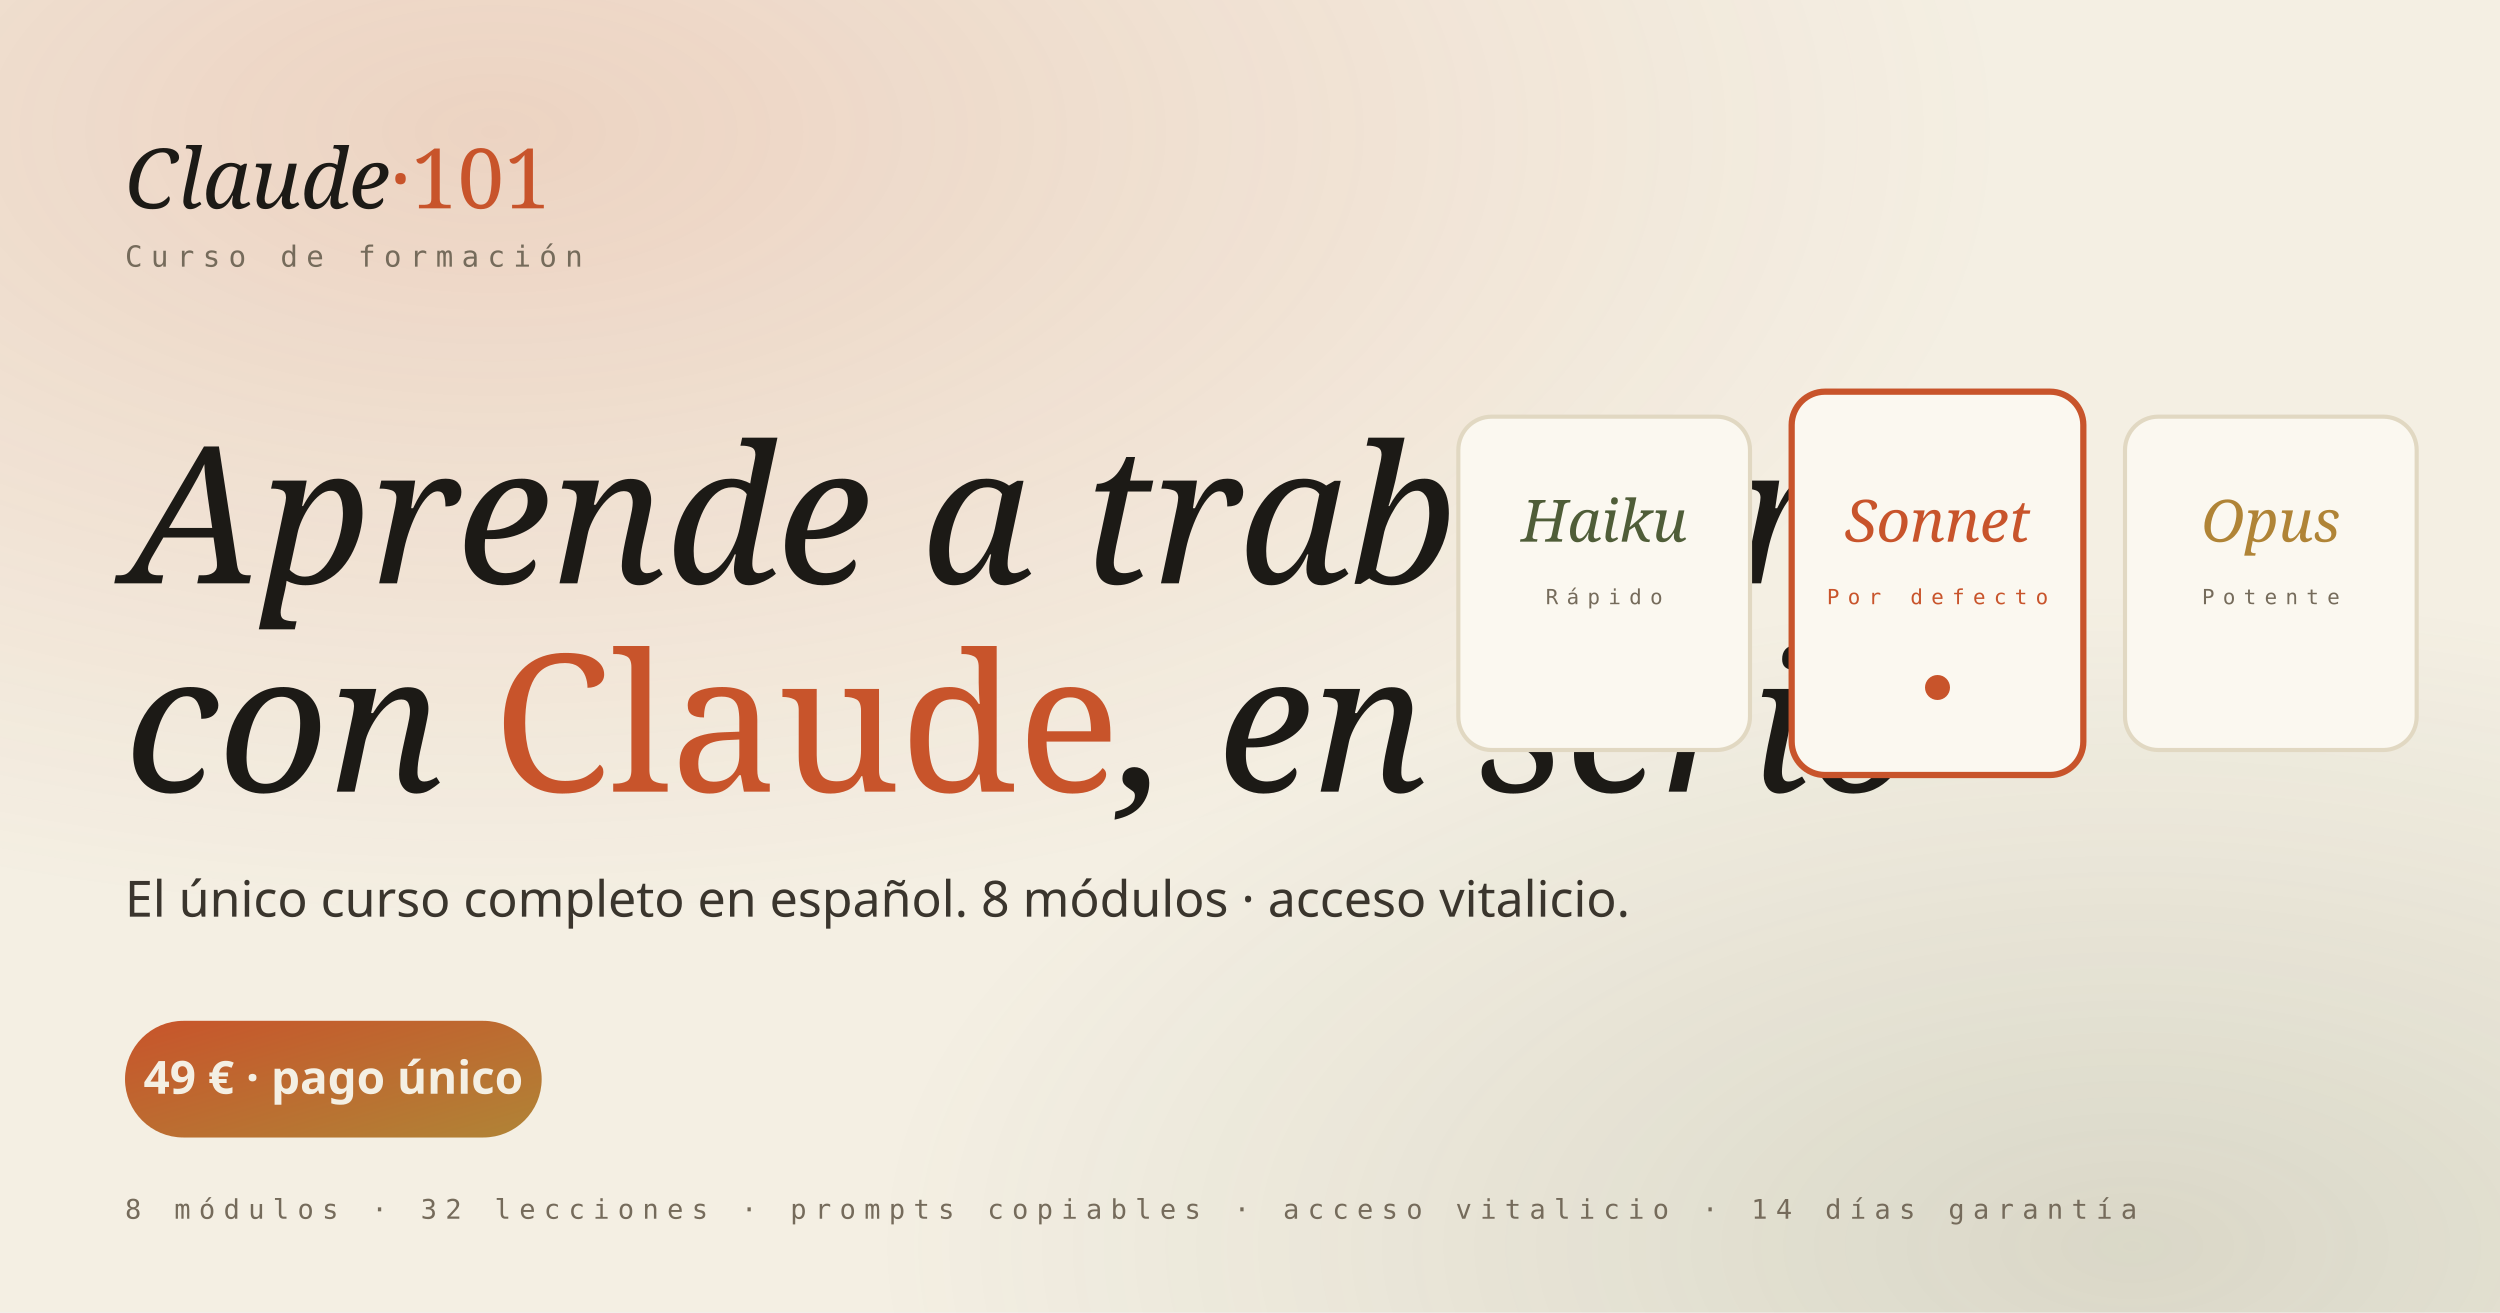
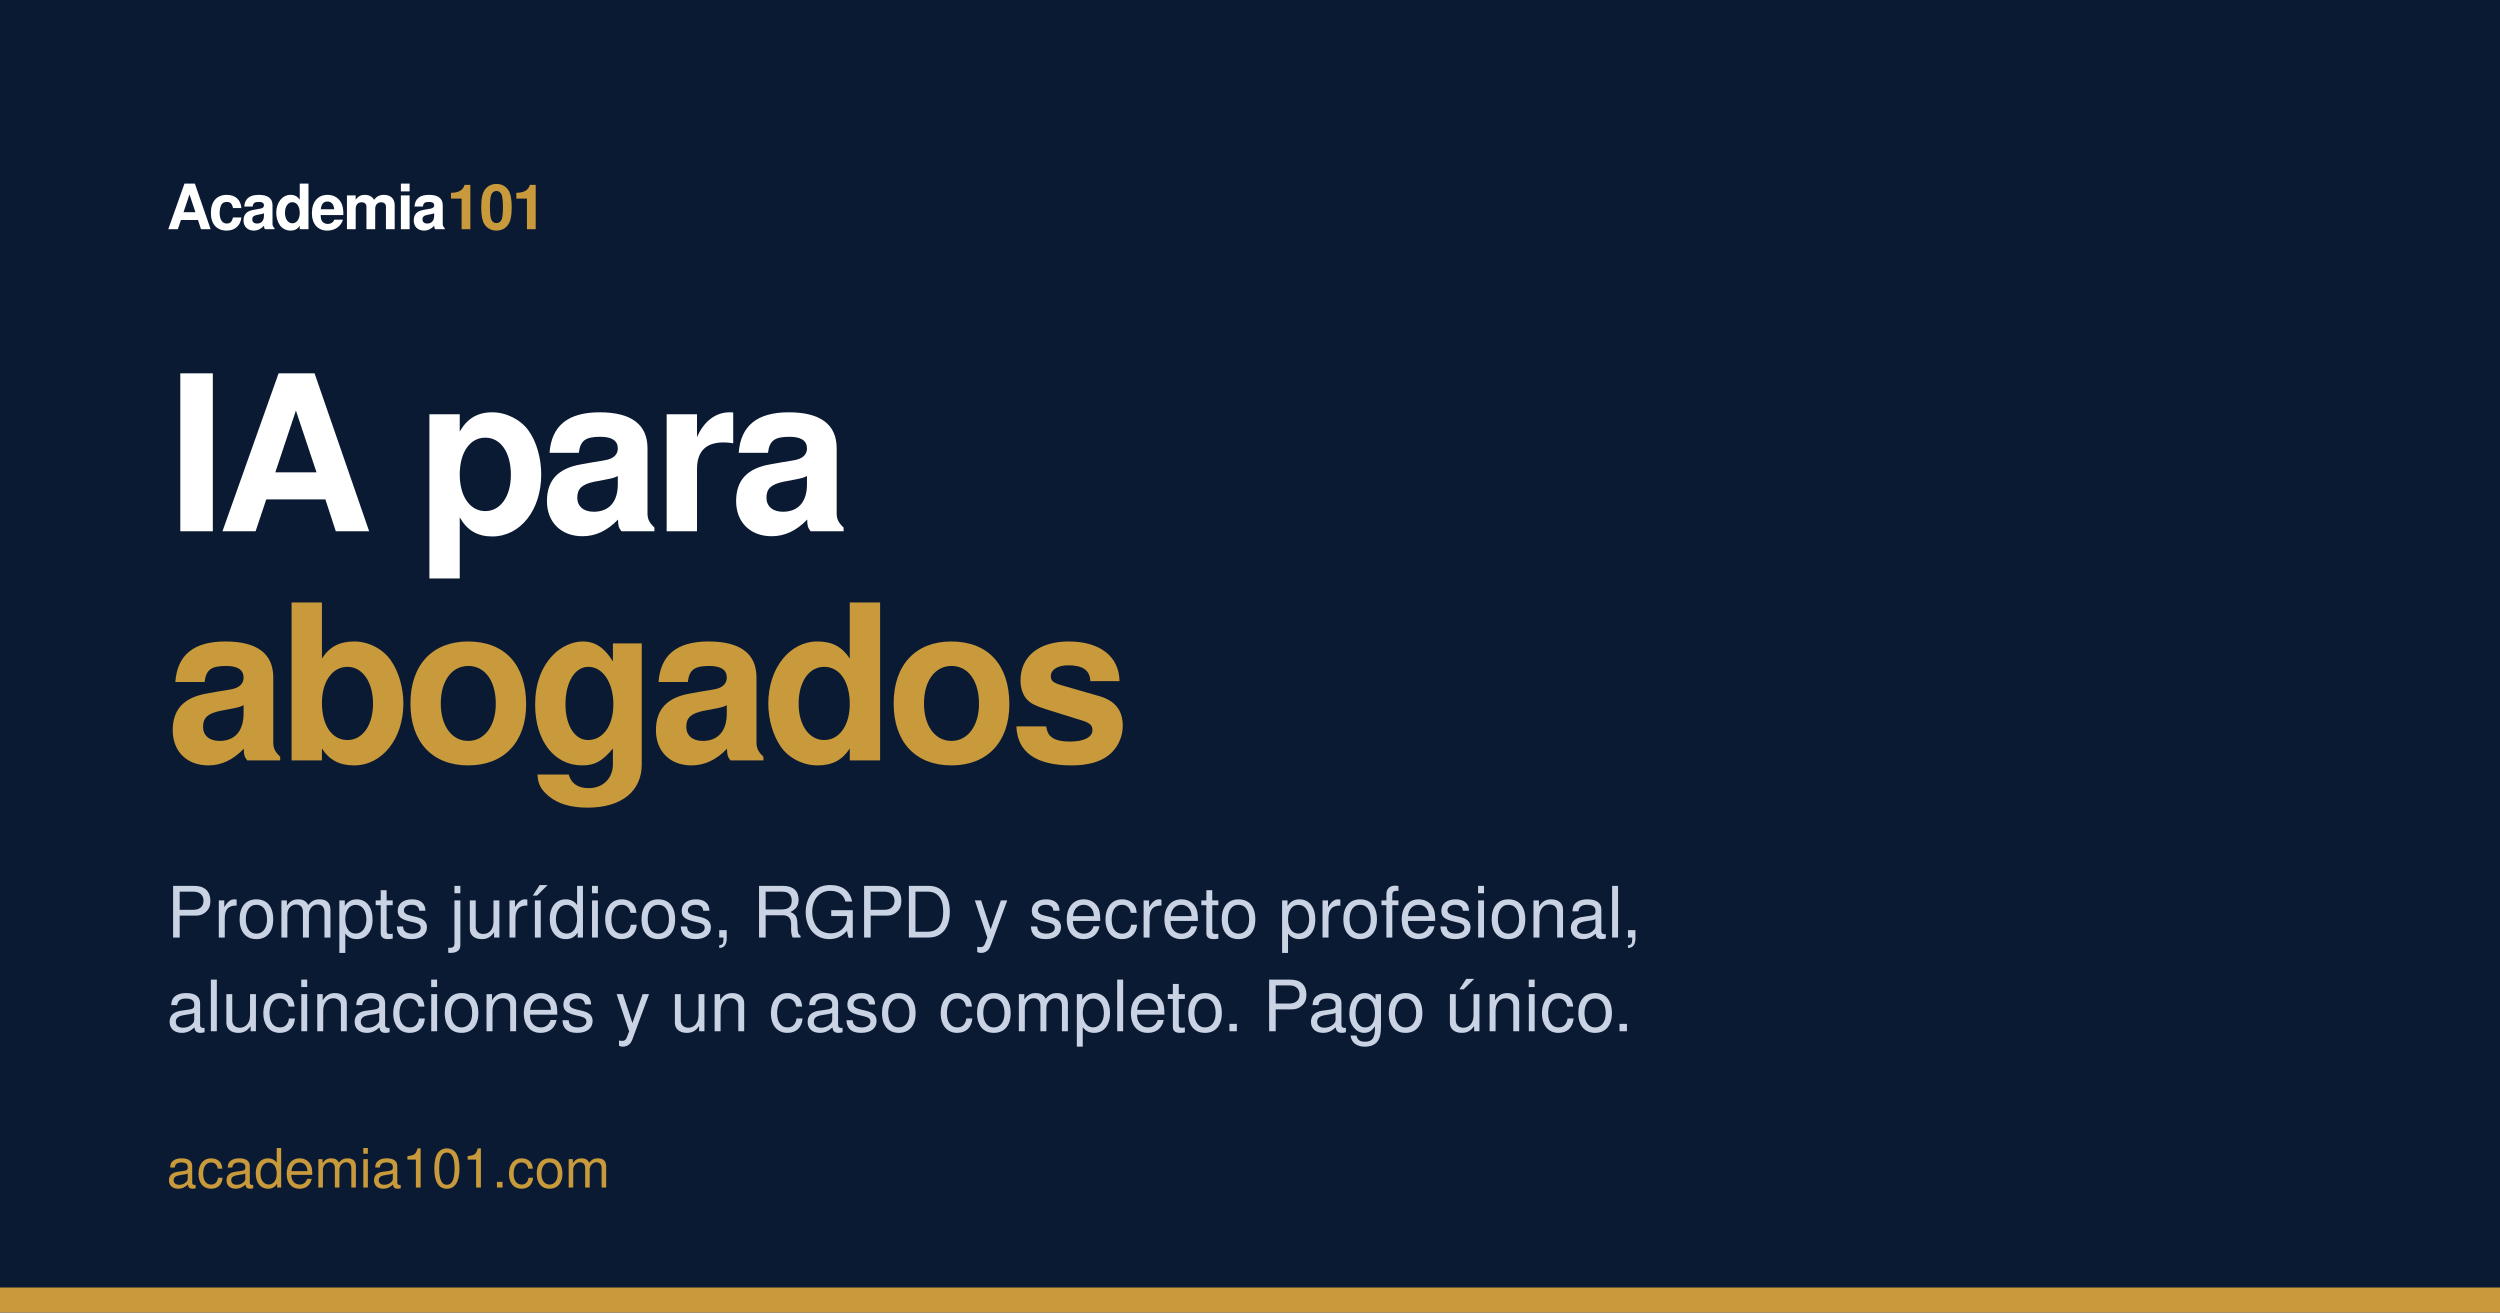
<svg xmlns="http://www.w3.org/2000/svg" viewBox="0 0 1200 630" width="1200" height="630">
-   <defs>
-     <radialGradient id="g1" cx="20%" cy="10%" r="60%">
-       <stop offset="0%" stop-color="#C8542B" stop-opacity="0.18" />
-       <stop offset="100%" stop-color="#C8542B" stop-opacity="0" />
-     </radialGradient>
-     <radialGradient id="g2" cx="85%" cy="95%" r="50%">
-       <stop offset="0%" stop-color="#4F5D38" stop-opacity="0.16" />
-       <stop offset="100%" stop-color="#4F5D38" stop-opacity="0" />
-     </radialGradient>
-     <linearGradient id="g3" x1="0%" y1="0%" x2="100%" y2="100%">
-       <stop offset="0%" stop-color="#C8542B" />
-       <stop offset="100%" stop-color="#B08436" />
-     </linearGradient>
-     <style>
-       .display { font-family: 'Fraunces', Georgia, serif; font-style: italic; }
-       .body { font-family: 'Geist', system-ui, sans-serif; }
-       .mono { font-family: 'Geist Mono', ui-monospace, monospace; letter-spacing: 4px; text-transform: uppercase; }
-     </style>
-   </defs>
-   <rect width="1200" height="630" fill="#F4EFE3" />
-   <rect width="1200" height="630" fill="url(#g1)" />
-   <rect width="1200" height="630" fill="url(#g2)" />
-   <text x="60" y="100" class="display" font-size="40" fill="#1C1A16">Claude<tspan fill="#C8542B" font-style="normal">·101</tspan>
+   <rect width="1200" height="630" fill="#0A1A33" />
+   <rect x="0" y="618" width="1200" height="12" fill="#C99A3B" />
+   <text x="80" y="110" font-family="Helvetica, Arial, sans-serif" font-size="30" font-weight="800" fill="#FFFFFF" letter-spacing="-1">Academia<tspan fill="#C99A3B">101</tspan>
  </text>
-   <text x="60" y="128" class="mono" font-size="14" fill="#756B5B">Curso de formación</text>
-   <text x="60" y="280" class="display" font-size="92" fill="#1C1A16">Aprende a trabajar</text>
-   <text x="60" y="380" class="display" font-size="92" fill="#1C1A16">con <tspan font-style="normal" fill="#C8542B">Claude</tspan>, en serio</text>
-   <text x="60" y="440" class="body" font-size="24" fill="#3A352D">El único curso completo en español. 8 módulos · acceso vitalicio.</text>
-   <rect x="60" y="490" width="200" height="56" rx="28" fill="url(#g3)" />
-   <text x="160" y="525" class="body" font-size="22" fill="#F4EFE3" text-anchor="middle" font-weight="600">49 € · pago único</text>
-   <g transform="translate(700, 200)">
-     <rect width="140" height="160" rx="16" fill="#FBF8F0" stroke="#E1D8C2" stroke-width="2" />
-     <text x="70" y="60" class="display" font-size="28" fill="#4F5D38" text-anchor="middle">Haiku</text>
-     <text x="70" y="90" class="mono" font-size="10" fill="#756B5B" text-anchor="middle">Rápido</text>
-     <rect x="160" y="-12" width="140" height="184" rx="16" fill="#FBF8F0" stroke="#C8542B" stroke-width="3" />
-     <text x="230" y="60" class="display" font-size="28" fill="#C8542B" text-anchor="middle">Sonnet</text>
-     <text x="230" y="90" class="mono" font-size="10" fill="#C8542B" text-anchor="middle">Por defecto</text>
-     <circle cx="230" cy="130" r="6" fill="#C8542B" />
-     <rect x="320" y="0" width="140" height="160" rx="16" fill="#FBF8F0" stroke="#E1D8C2" stroke-width="2" />
-     <text x="390" y="60" class="display" font-size="28" fill="#B08436" text-anchor="middle">Opus</text>
-     <text x="390" y="90" class="mono" font-size="10" fill="#756B5B" text-anchor="middle">Potente</text>
-   </g>
-   <text x="60" y="585" class="mono" font-size="13" fill="#756B5B">8 módulos · 32 lecciones · prompts copiables · acceso vitalicio · 14 días garantía</text>
+   <text x="80" y="255" font-family="Helvetica, Arial, sans-serif" font-size="104" font-weight="800" fill="#FFFFFF" letter-spacing="-4">IA para</text>
+   <text x="80" y="365" font-family="Helvetica, Arial, sans-serif" font-size="104" font-weight="800" fill="#C99A3B" letter-spacing="-4">abogados</text>
+   <text x="80" y="450" font-family="Helvetica, Arial, sans-serif" font-size="34" fill="#C9D3E4">Prompts jurídicos, RGPD y secreto profesional,</text>
+   <text x="80" y="495" font-family="Helvetica, Arial, sans-serif" font-size="34" fill="#C9D3E4">alucinaciones y un caso completo. Pago único.</text>
+   <text x="80" y="570" font-family="Helvetica, Arial, sans-serif" font-size="26" fill="#C99A3B">academia101.com</text>
</svg>
